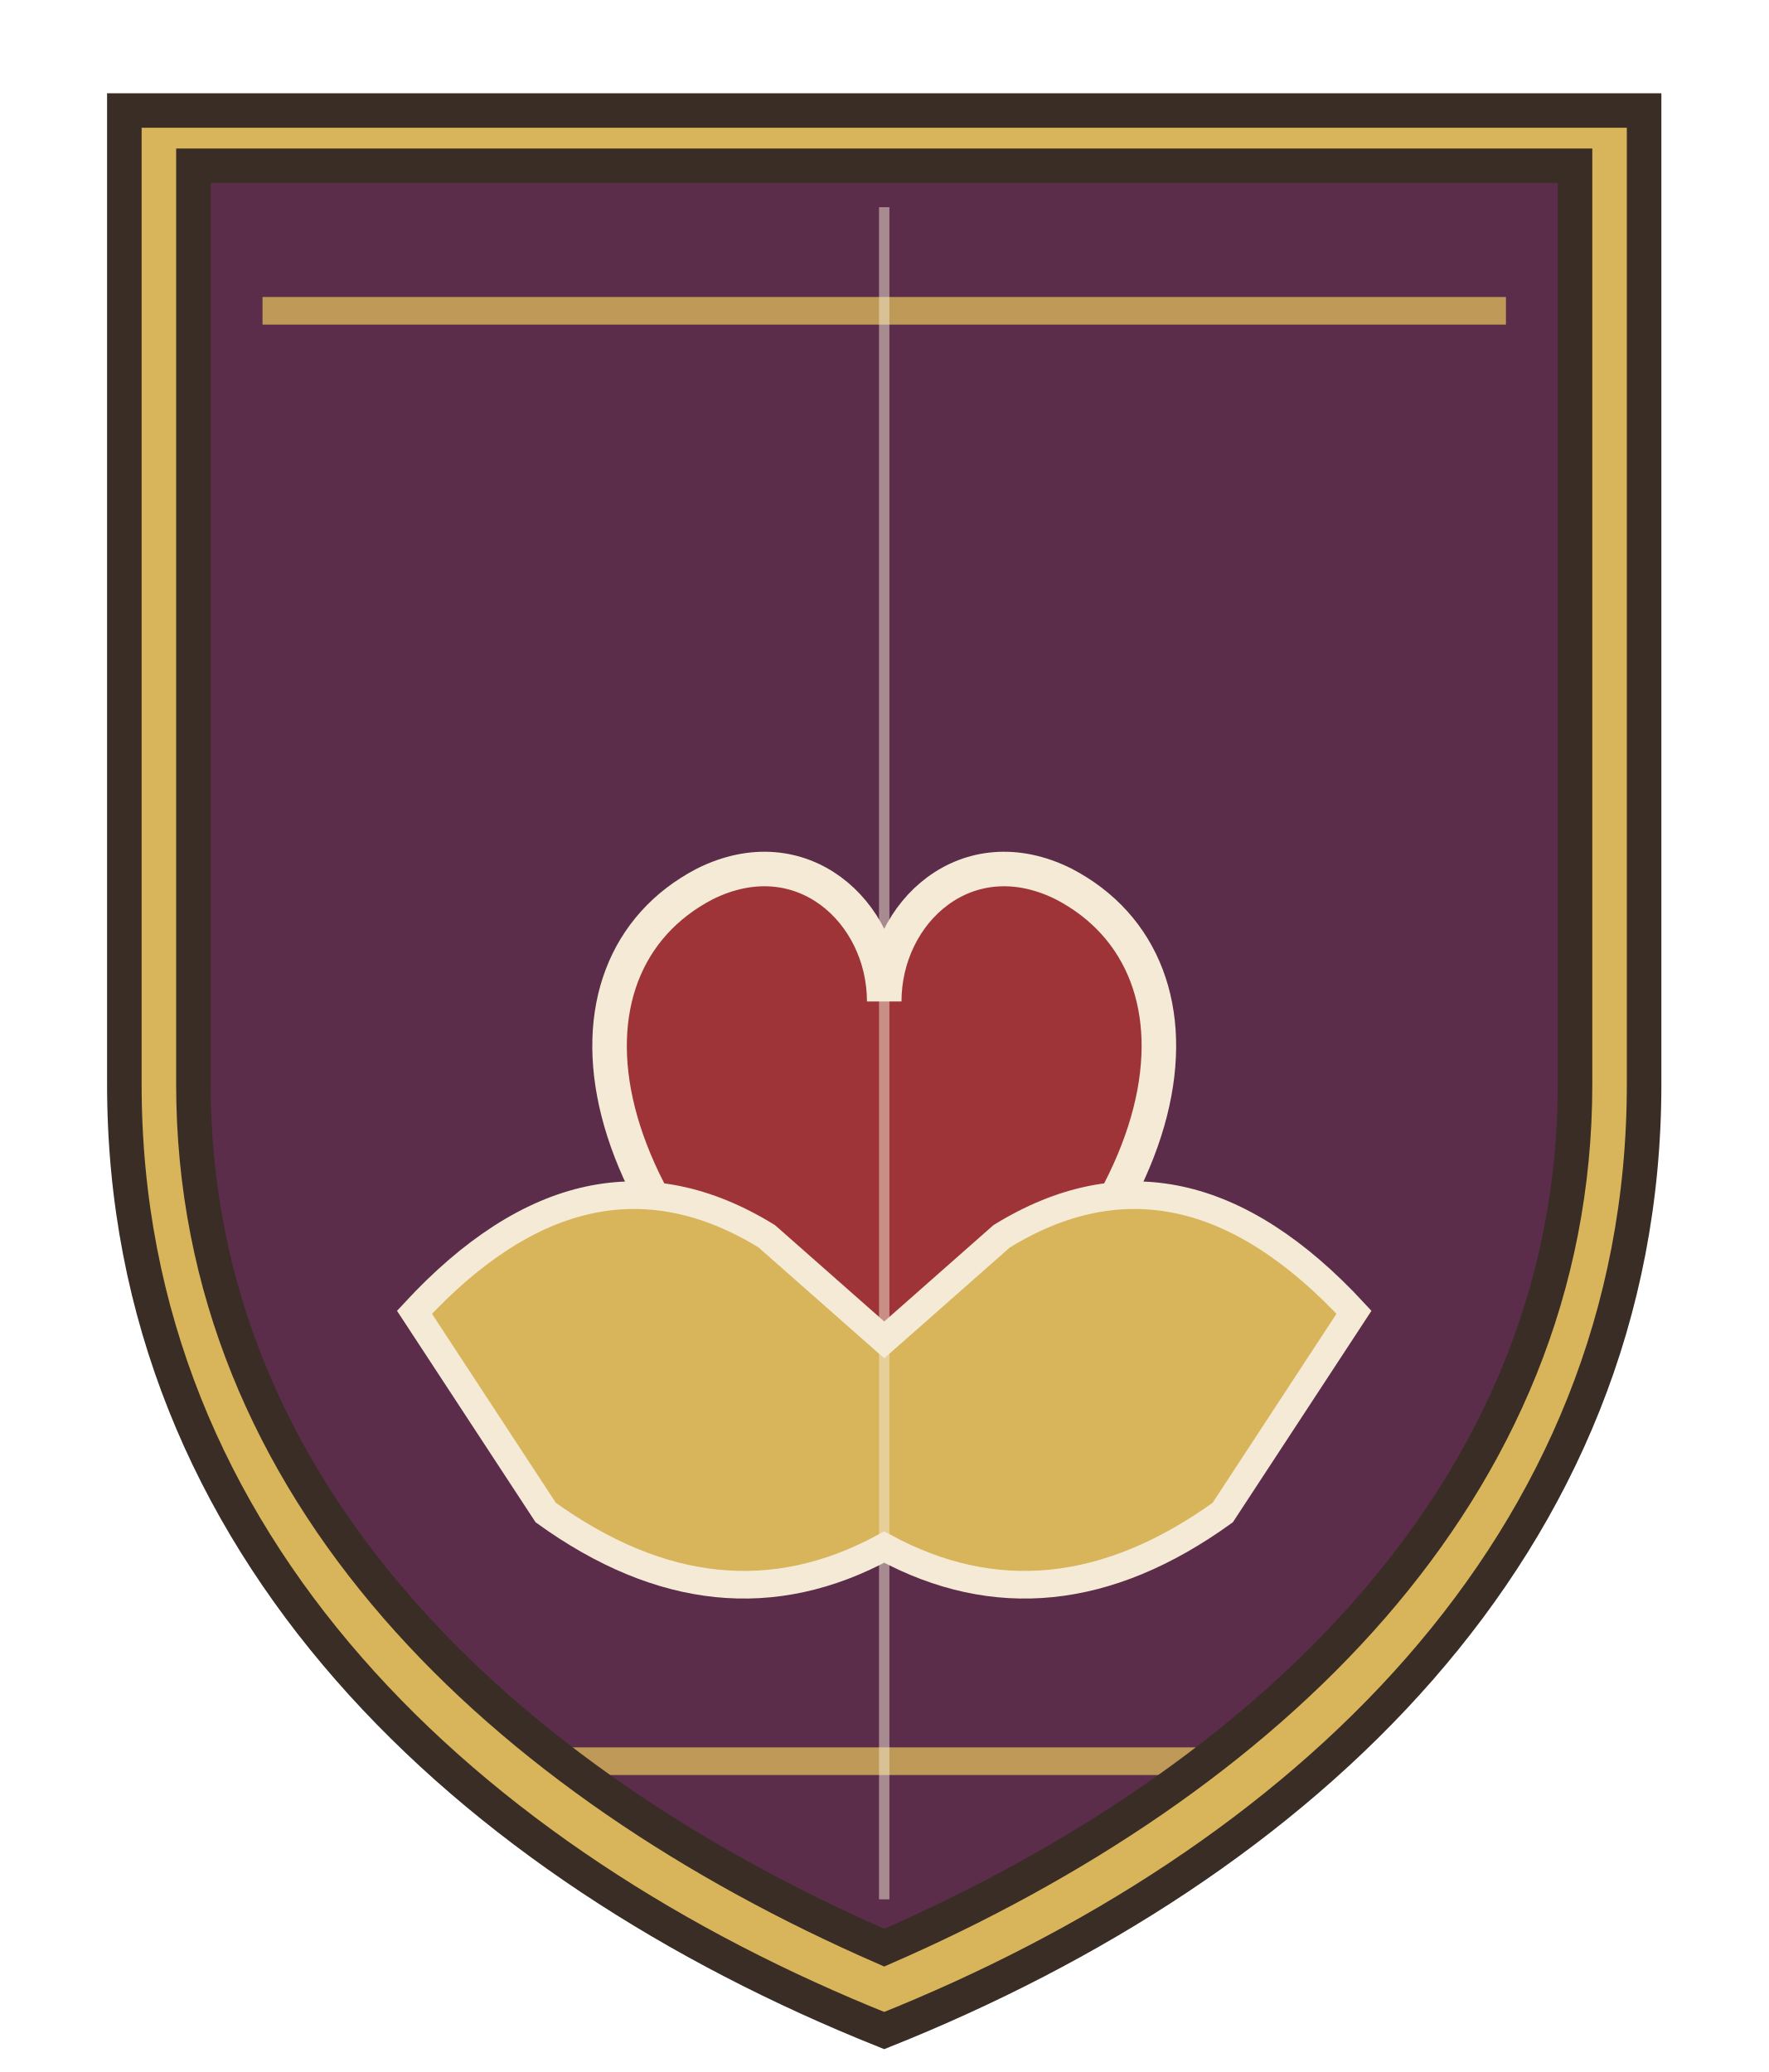
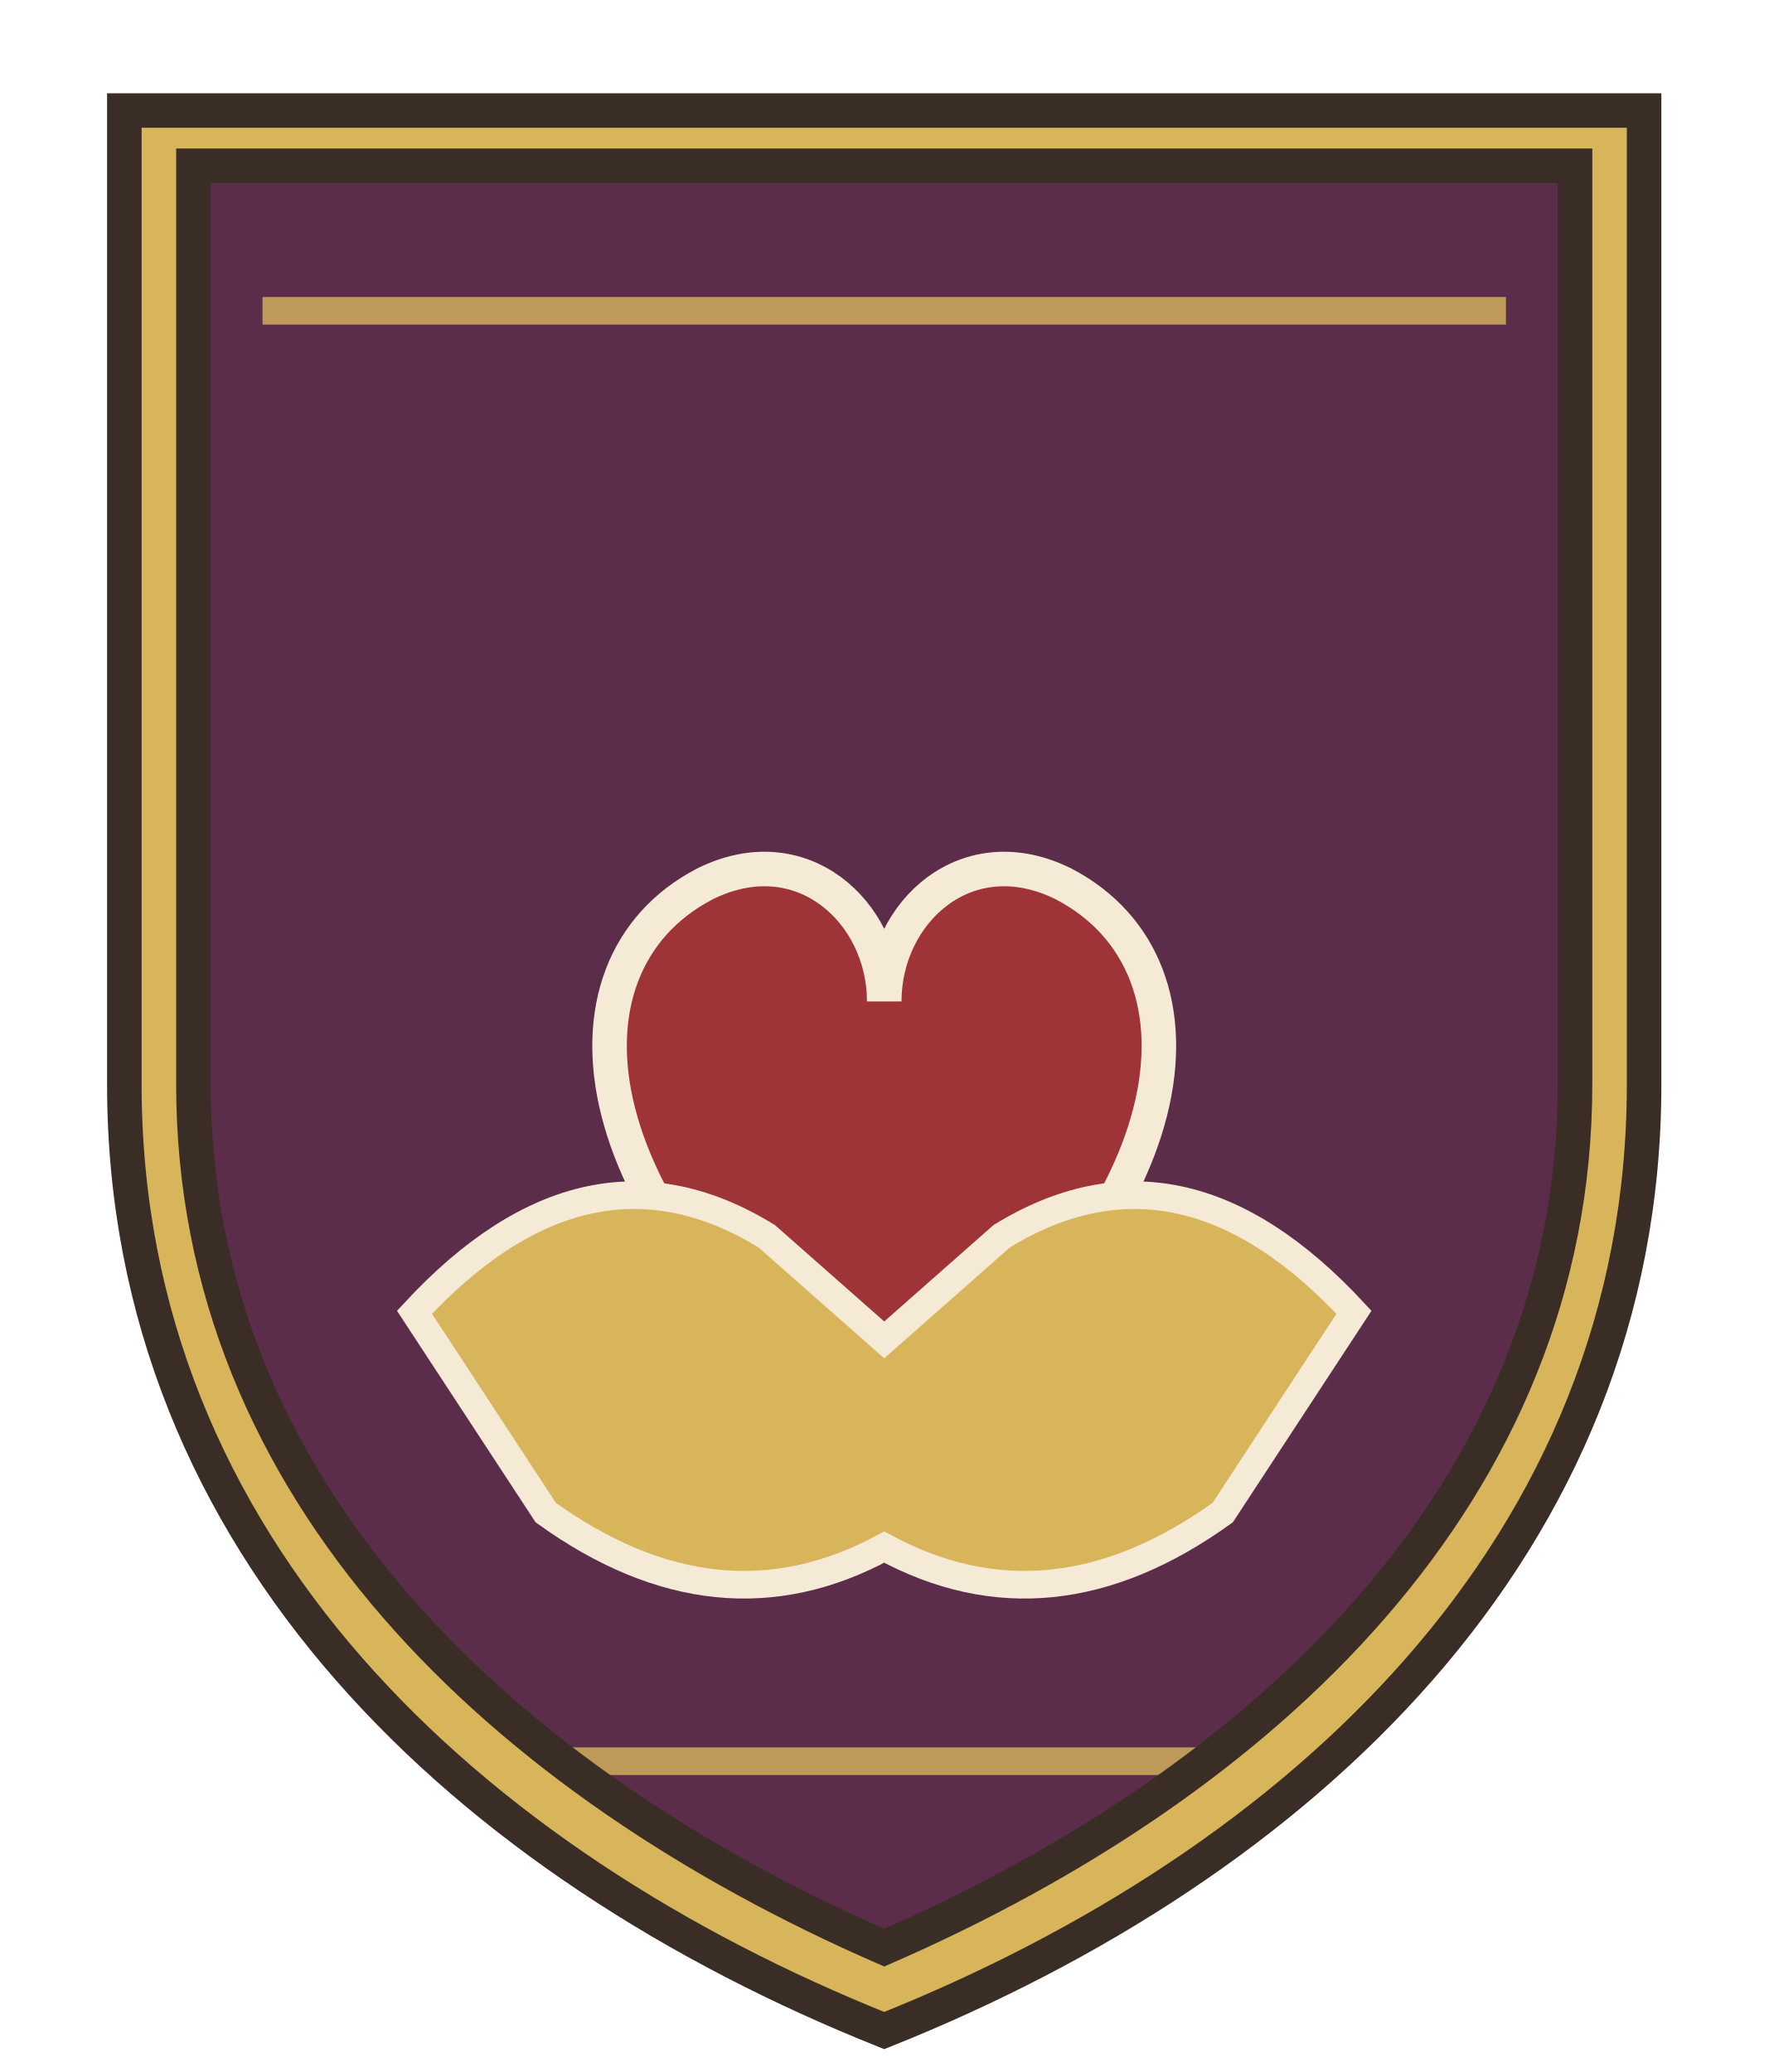
<svg xmlns="http://www.w3.org/2000/svg" width="256" height="300" viewBox="0 0 256 300" role="img" aria-labelledby="title desc">
  <defs>
    <clipPath id="shield">
      <path d="M28 24H228V157C228 216 183 258 128 282C73 258 28 216 28 157Z" />
    </clipPath>
  </defs>
  <path d="M18 16H238V157C238 224 188 270 128 294C68 270 18 224 18 157Z" fill="#d8b45a" stroke="#392d25" stroke-width="5" />
  <path d="M28 24H228V157C228 216 183 258 128 282C73 258 28 216 28 157Z" fill="#5b2d4b" stroke="#f4ead5" stroke-width="3" />
  <g clip-path="url(#shield)">
    <g fill="none" stroke="#d8b45a" stroke-width="4" opacity=".8">
      <path d="M38 45H218M38 255H218" />
    </g>
    <path d="M128 209C83 177 79 140 102 128C116 121 128 132 128 145C128 132 140 121 154 128C177 140 173 177 128 209Z" fill="#9e3438" stroke="#f4ead5" stroke-width="5" />
    <path d="M60 190Q85 163 111 179L128 194L145 179Q171 163 196 190L177 219Q152 237 128 224Q104 237 79 219Z" fill="#d8b45a" stroke="#f4ead5" stroke-width="4" />
  </g>
  <path d="M28 24H228V157C228 216 183 258 128 282C73 258 28 216 28 157Z" fill="none" stroke="#392d25" stroke-width="5" />
-   <path d="M128 30V275" stroke="#f4ead5" stroke-width="1.5" opacity=".5" />
</svg>
